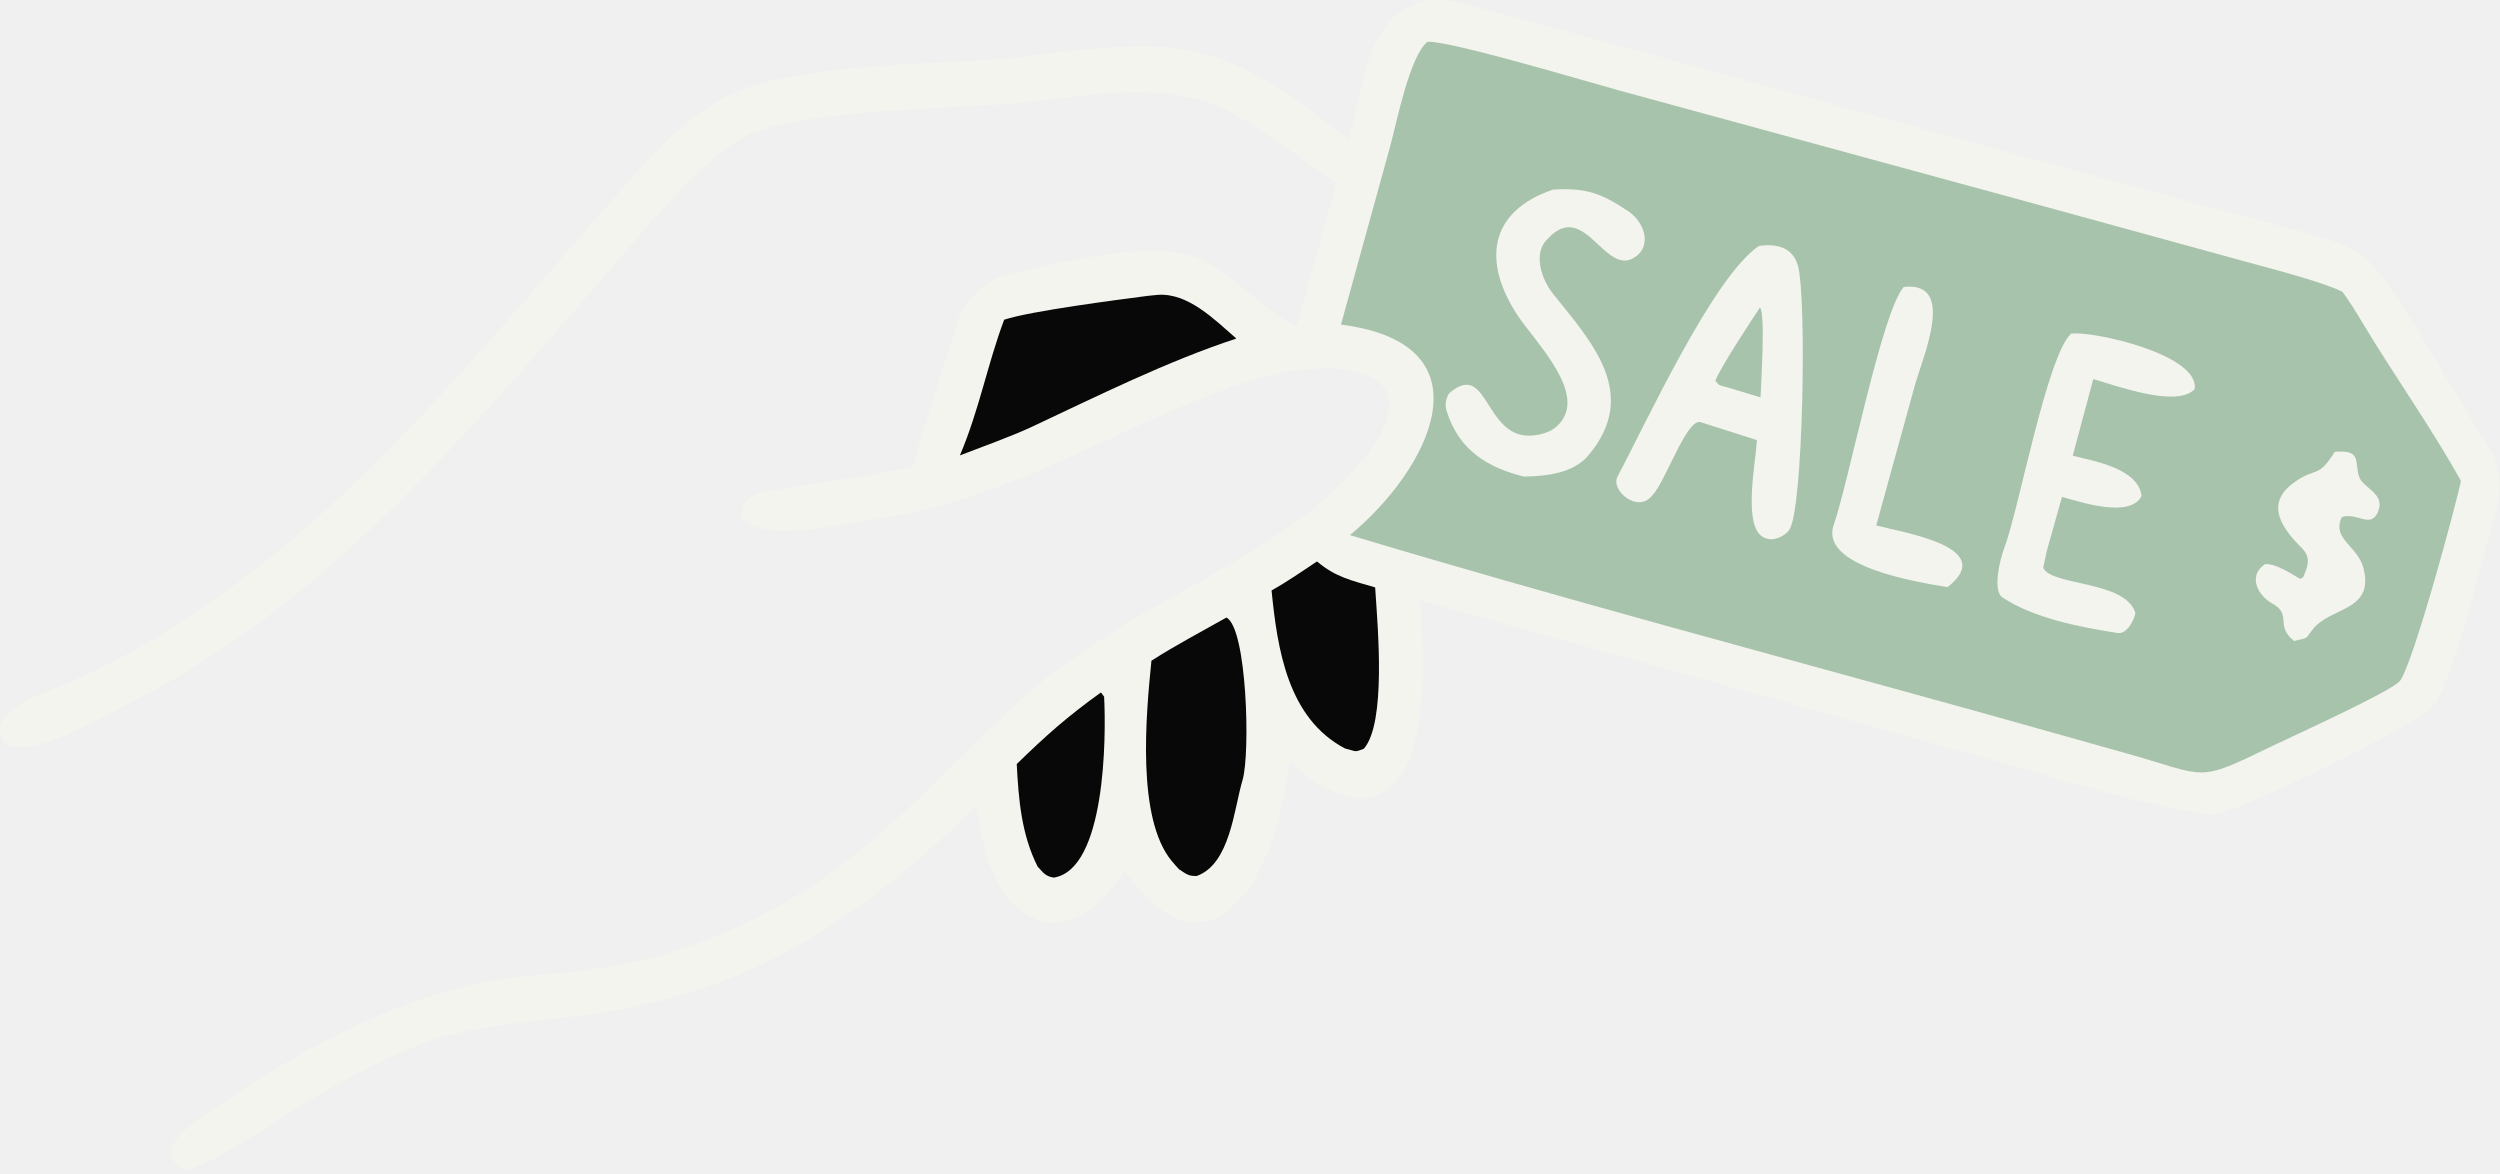
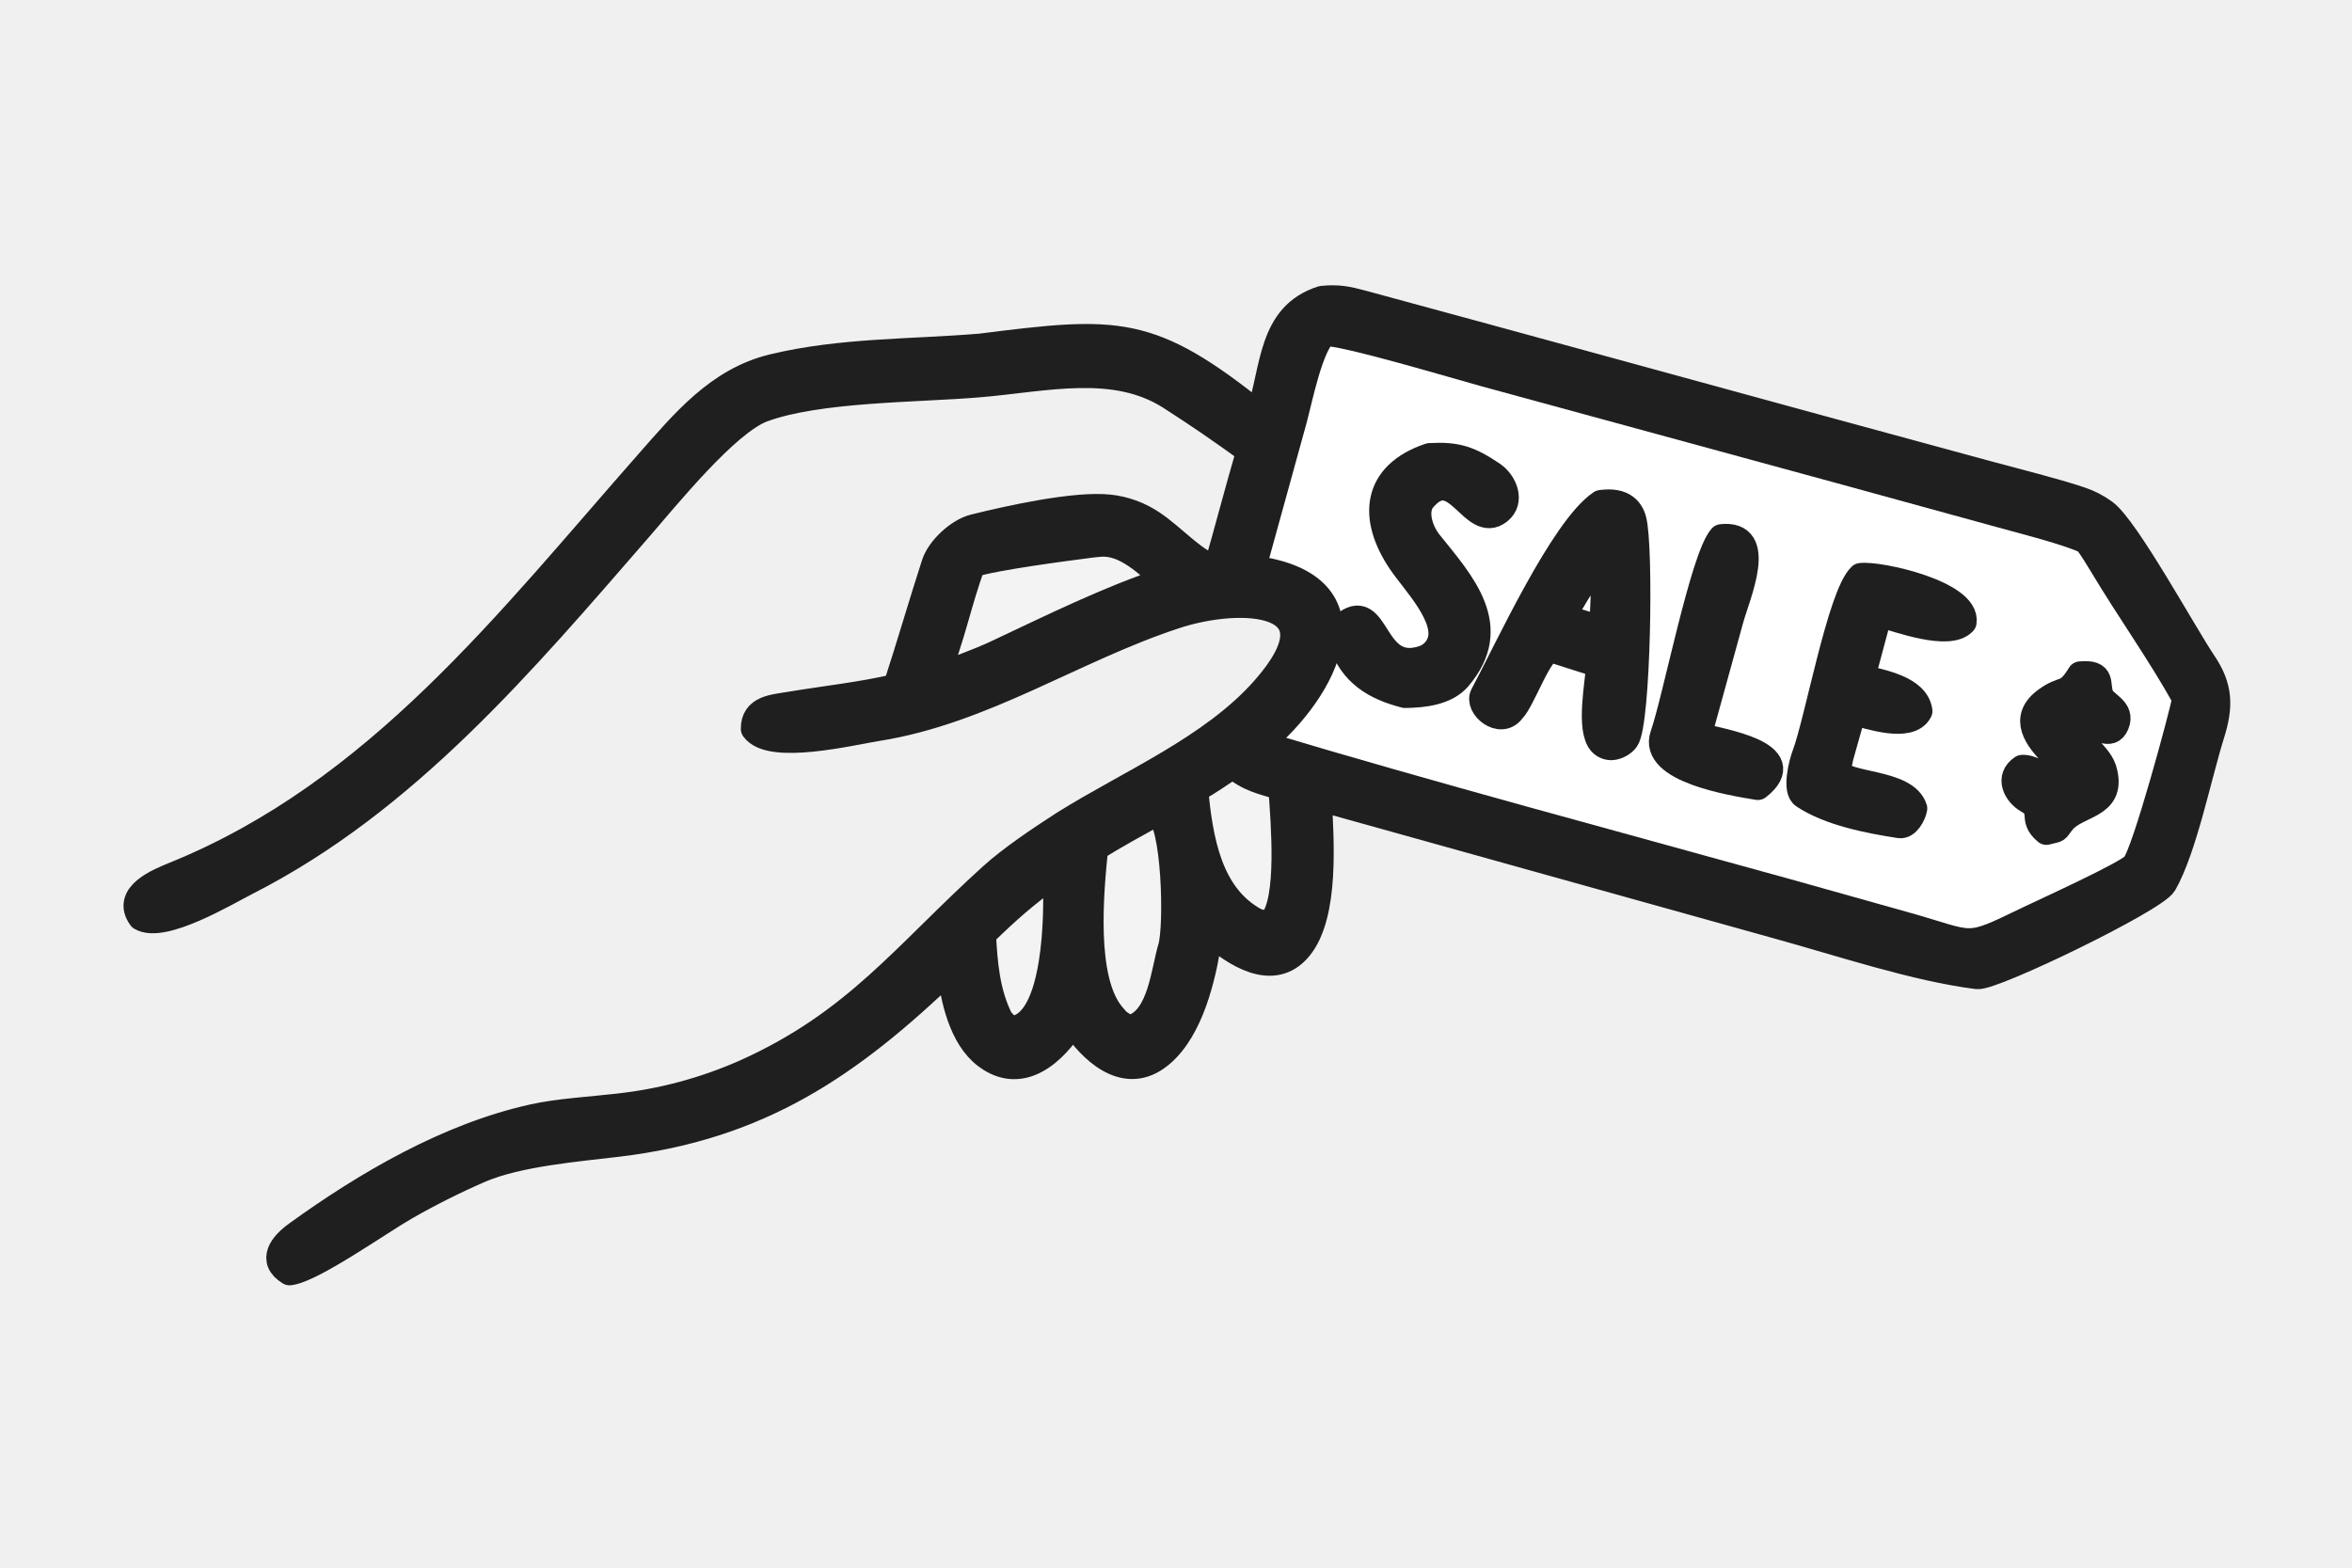
- <svg xmlns="http://www.w3.org/2000/svg" width="765" height="359" viewBox="0 0 765 359" fill="none">
-   <style>
-   [fill="#8CA88C"] { fill: #A8C3AC; }
-   [stroke="#8CA88C"] { stroke: #A8C3AC; }
-   [fill="#FCFAF7"] { fill: #F4F4EF; }
-   [stroke="#FCFAF7"] { stroke: #F4F4EF; }
-   [fill="#050504"] { fill: #080808; }
-   [stroke="#050504"] { stroke: #080808; }
- </style>
-   <path d="M435.752 0.208C441.612 -0.377 444.978 0.303 450.616 1.831C506.068 16.862 561.495 32.107 616.914 47.248L680.534 64.566C690.794 67.368 704.694 70.776 714.434 74.045C717.614 75.095 720.604 76.63 723.314 78.597C731.274 84.311 752.604 123.422 759.684 133.912C765.664 142.765 766.064 149.681 762.634 160.481C757.884 175.649 752.604 202.177 745.214 215.192C741.884 221.048 682.304 249.916 676.574 249.198C653.914 246.355 626.114 237.044 603.734 230.872L434.566 183.684C435.235 198.544 437.518 226.658 427.298 238.896C417.607 250.501 403.417 240.816 394.553 233.118C394.218 235.252 393.865 237.383 393.494 239.511C391.206 252.675 386.279 271.164 374.917 279.19C362.645 287.858 350.703 276.278 344.175 266.325C337.38 276.975 325.42 288.419 312.262 278.494C303.24 271.689 300.201 257.367 298.969 246.493C262.118 281.973 229.074 304.588 176.92 310.825C161.686 312.647 140.478 314.397 126.574 320.254C117.119 324.348 107.897 328.962 98.951 334.076C89.461 339.495 64.555 357.169 56.25 358.08C48.904 353.578 53.622 347.825 58.836 344.057C84.5 325.51 114.6 307.941 145.766 301.032C155.405 298.895 167.285 298.281 177.042 297.135C193.116 295.38 208.824 291.16 223.615 284.625C264.493 266.309 282.239 241.458 314.234 212.466C321.685 205.714 332.176 198.769 340.702 193.228C364.991 178.02 395.379 165.34 414.446 143.738C443.805 110.474 406.131 108.544 381.362 116.853C344.485 129.001 311.126 151.89 272.226 158.01C262.955 159.469 232.962 166.832 226.897 158.274C226.843 150.67 234.023 150.428 240.206 149.392C253.319 147.195 266.178 145.886 279.17 142.849C284.053 127.904 288.478 112.531 293.299 97.643C295.103 92.07 302.163 85.569 307.789 84.174C320.671 80.98 344.899 75.562 357.646 76.938C363.302 77.562 368.72 79.557 373.429 82.751C381.161 87.95 387.184 95.376 396.051 99.35L396.856 99.705C401.031 85.224 404.771 70.683 409.043 56.118C398.804 48.72 390.661 43.084 380.034 36.265C359.394 23.021 333.976 29.588 309.52 31.636C286.51 33.564 250.65 33.211 230.196 40.742C216.868 45.649 194.605 73.329 184.62 84.794C142.194 133.601 99.192 184.777 40.511 214.658C32.822 218.573 9.734 232.43 1.614 227.665C-4.404 219.323 7.896 214.392 14.137 211.858C88.673 181.582 136.805 118.581 188.292 60.161C201.185 45.532 213.863 30.114 233.908 25.275C258.936 19.233 284.678 19.875 310.217 17.755C360.741 11.368 372.433 10.519 412.61 42.748C418.154 25.833 416.721 6.261 435.752 0.208Z" fill="#FCFAF7" />
-   <path d="M436.794 12.797C443.447 12.32 486.316 25.209 496.013 27.835L625.934 63.266L685.374 79.585C693.014 81.708 710.344 86.063 716.794 89.29C718.754 91.91 720.934 95.445 722.634 98.285C732.374 114.575 743.864 130.593 753.044 147.161C751.934 153.059 738.124 204.416 734.254 208.5C731.034 211.902 701.774 225.165 695.184 228.337C671.574 239.783 676.034 237.629 650.024 230.343L606.154 218.028C542.926 200.476 475.581 182.554 413.06 163.748C437.423 143.662 456.929 105.281 410.334 99.326L425.45 44.564C427.443 37.209 431.378 17.16 436.794 12.797Z" fill="#8CA88C" />
-   <path d="M538.235 75.254C541.008 74.893 544.156 74.868 546.624 76.371C548.488 77.506 549.609 79.291 550.176 81.365C552.88 91.252 551.787 155.897 547.547 162.095C546.483 163.649 544.179 164.887 542.317 165.003C540.886 165.093 539.364 164.503 538.402 163.461C533.766 158.434 537.265 141.427 537.613 134.672L520.202 129.123C515.938 128.425 509.4 147.886 505.65 151.476C501.34 157.371 492.696 150.044 494.985 145.779C503.509 129.888 524.161 84.736 538.235 75.254Z" fill="#FCFAF7" />
-   <path d="M538.559 94.077C540.273 96.028 538.863 117.574 538.724 121.609L528.713 118.57C526.029 117.791 526.4 118.337 524.881 116.547C526.478 112.326 535.693 98.422 538.559 94.077Z" fill="#8CA88C" />
-   <path d="M633.764 102.091C640.724 101.245 673.084 108.524 671.564 119.052C666.174 124.914 647.564 117.995 640.544 115.996L634.254 139.454C640.994 141.18 654.224 143.317 655.324 151.753C651.794 158.785 636.434 153.509 630.974 152.047L626.344 168.478L625.224 173.716C627.584 179.397 650.324 177.507 653.424 187.568C653.024 189.87 650.764 194.123 648.014 193.698C636.834 191.964 622.394 189.205 612.884 182.895C609.524 180.935 612.094 170.868 613.284 167.756C617.834 155.865 626.294 108.998 633.764 102.091Z" fill="#FCFAF7" />
-   <path d="M475.255 58.017C485.239 57.436 489.915 59.037 498.397 64.744C502.765 67.683 505.588 74.559 500.796 78.319C491.262 85.798 485.082 60.429 473.484 73.186C469.088 77.385 471.582 85.365 475.185 89.853C487.229 104.854 501.845 120.661 485.978 139.416C481.441 144.779 473.268 145.738 466.277 145.832C455.137 142.984 446.618 137.918 442.764 126.061C442.07 123.927 442.304 122.259 443.451 120.349C456.528 109.011 453.722 138.65 472.843 132.47C475.575 131.599 477.79 129.578 478.908 126.938C482.927 117.652 469.504 104.107 464.618 96.835C453.77 80.687 455.06 64.847 475.255 58.017Z" fill="#FCFAF7" />
-   <path d="M582.554 87.811C598.744 85.998 588.404 108.998 585.904 118.069L574.124 160.798C582.314 162.953 611.604 167.433 595.944 179.654C586.374 178.094 556.649 173.313 561.123 160.588C565.69 147.601 575.834 95.302 582.554 87.811Z" fill="#FCFAF7" />
-   <path d="M714.424 138.269C723.174 137.48 720.224 141.821 722.034 146.228C723.344 149.393 730.004 151.109 727.654 156.619C725.394 161.921 721.264 156.636 716.594 158.225C713.324 165.116 721.834 167.067 723.344 174.373C726.274 186.981 713.264 185.739 707.894 192.359C704.934 196.01 706.914 194.826 701.984 196.15C695.884 191.159 701.674 188.217 695.214 184.605C690.874 182.179 687.754 176.171 693.094 172.634C696.364 172.382 700.914 175.446 703.794 177.131L704.744 176.683C706.184 173.332 707.234 170.812 704.504 167.849C698.634 162.017 692.784 154.425 701.764 147.809C708.764 142.649 709.174 146.718 714.424 138.269Z" fill="#FCFAF7" />
-   <path d="M351.04 90.552C352.088 90.424 353.139 90.318 354.192 90.233C363.532 89.515 371.615 97.78 378.328 103.592C357.253 110.513 335.969 121.112 315.794 130.584C309.512 133.529 300.377 136.778 293.728 139.355C299.694 125.291 302.133 111.537 307.274 97.829C315.356 95.163 341.788 91.765 351.04 90.552Z" fill="#050504" />
-   <path d="M375.277 188.972C381.601 192.136 382.612 230.679 380.228 238.667C377.6 247.473 376.444 264.397 366.206 268.048C363.633 268.143 362.965 267.408 360.79 266.002C360.002 265.165 359.241 264.304 358.508 263.419C347.744 250.315 350.663 218.708 352.341 202.18C359.461 197.613 367.832 193.145 375.277 188.972Z" fill="#050504" />
-   <path d="M403.003 171.799C408.765 176.679 413.633 177.613 420.8 179.748L420.917 181.534C421.595 192.023 424.206 221.292 417.332 229.119C414.372 230.291 415.158 229.911 411.551 229.024C394.062 219.785 390.892 198.735 389.095 180.674C393.731 178.105 398.549 174.749 403.003 171.799Z" fill="#050504" />
-   <path d="M336.883 211.887L337.862 213.181C338.509 225.644 338.313 266.057 322.445 268.555C319.869 268.126 319.321 267.114 317.506 265.168C312.553 255.315 311.68 244.627 311.119 233.803C320.142 224.99 326.653 219.236 336.883 211.887Z" fill="#050504" />
+ <svg xmlns="http://www.w3.org/2000/svg" width="48" height="32" viewBox="-50.18 -109.67 864.50 576.34" fill="none">
+   <path d="M435.752 0.208C441.612 -0.377 444.978 0.303 450.616 1.831C506.068 16.862 561.495 32.107 616.914 47.248L680.534 64.566C690.794 67.368 704.694 70.776 714.434 74.045C717.614 75.095 720.604 76.63 723.314 78.597C731.274 84.311 752.604 123.422 759.684 133.912C765.664 142.765 766.064 149.681 762.634 160.481C757.884 175.649 752.604 202.177 745.214 215.192C741.884 221.048 682.304 249.916 676.574 249.198C653.914 246.355 626.114 237.044 603.734 230.872L434.566 183.684C435.235 198.544 437.518 226.658 427.298 238.896C417.607 250.501 403.417 240.816 394.553 233.118C394.218 235.252 393.865 237.383 393.494 239.511C391.206 252.675 386.279 271.164 374.917 279.19C362.645 287.858 350.703 276.278 344.175 266.325C337.38 276.975 325.42 288.419 312.262 278.494C303.24 271.689 300.201 257.367 298.969 246.493C262.118 281.973 229.074 304.588 176.92 310.825C161.686 312.647 140.478 314.397 126.574 320.254C117.119 324.348 107.897 328.962 98.951 334.076C89.461 339.495 64.555 357.169 56.25 358.08C48.904 353.578 53.622 347.825 58.836 344.057C84.5 325.51 114.6 307.941 145.766 301.032C155.405 298.895 167.285 298.281 177.042 297.135C193.116 295.38 208.824 291.16 223.615 284.625C264.493 266.309 282.239 241.458 314.234 212.466C321.685 205.714 332.176 198.769 340.702 193.228C364.991 178.02 395.379 165.34 414.446 143.738C443.805 110.474 406.131 108.544 381.362 116.853C344.485 129.001 311.126 151.89 272.226 158.01C262.955 159.469 232.962 166.832 226.897 158.274C226.843 150.67 234.023 150.428 240.206 149.392C253.319 147.195 266.178 145.886 279.17 142.849C284.053 127.904 288.478 112.531 293.299 97.643C295.103 92.07 302.163 85.569 307.789 84.174C320.671 80.98 344.899 75.562 357.646 76.938C363.302 77.562 368.72 79.557 373.429 82.751C381.161 87.95 387.184 95.376 396.051 99.35L396.856 99.705C401.031 85.224 404.771 70.683 409.043 56.118C398.804 48.72 390.661 43.084 380.034 36.265C359.394 23.021 333.976 29.588 309.52 31.636C286.51 33.564 250.65 33.211 230.196 40.742C216.868 45.649 194.605 73.329 184.62 84.794C142.194 133.601 99.192 184.777 40.511 214.658C32.822 218.573 9.734 232.43 1.614 227.665C-4.404 219.323 7.896 214.392 14.137 211.858C88.673 181.582 136.805 118.581 188.292 60.161C201.185 45.532 213.863 30.114 233.908 25.275C258.936 19.233 284.678 19.875 310.217 17.755C360.741 11.368 372.433 10.519 412.61 42.748C418.154 25.833 416.721 6.261 435.752 0.208Z" fill="#1F1F1F" stroke="#1F1F1F" stroke-width="9.57" stroke-linejoin="round" />
+   <path d="M436.794 12.797C443.447 12.32 486.316 25.209 496.013 27.835L625.934 63.266L685.374 79.585C693.014 81.708 710.344 86.063 716.794 89.29C718.754 91.91 720.934 95.445 722.634 98.285C732.374 114.575 743.864 130.593 753.044 147.161C751.934 153.059 738.124 204.416 734.254 208.5C731.034 211.902 701.774 225.165 695.184 228.337C671.574 239.783 676.034 237.629 650.024 230.343L606.154 218.028C542.926 200.476 475.581 182.554 413.06 163.748C437.423 143.662 456.929 105.281 410.334 99.326L425.45 44.564C427.443 37.209 431.378 17.16 436.794 12.797Z" fill="#FFFFFF" stroke="#1F1F1F" stroke-width="9.57" stroke-linejoin="round" />
+   <path d="M538.235 75.254C541.008 74.893 544.156 74.868 546.624 76.371C548.488 77.506 549.609 79.291 550.176 81.365C552.88 91.252 551.787 155.897 547.547 162.095C546.483 163.649 544.179 164.887 542.317 165.003C540.886 165.093 539.364 164.503 538.402 163.461C533.766 158.434 537.265 141.427 537.613 134.672L520.202 129.123C515.938 128.425 509.4 147.886 505.65 151.476C501.34 157.371 492.696 150.044 494.985 145.779C503.509 129.888 524.161 84.736 538.235 75.254Z" fill="#1F1F1F" stroke="#1F1F1F" stroke-width="9.57" stroke-linejoin="round" />
+   <path d="M538.559 94.077C540.273 96.028 538.863 117.574 538.724 121.609L528.713 118.57C526.029 117.791 526.4 118.337 524.881 116.547C526.478 112.326 535.693 98.422 538.559 94.077Z" fill="#FFFFFF" stroke="#1F1F1F" stroke-width="9.57" stroke-linejoin="round" />
+   <path d="M633.764 102.091C640.724 101.245 673.084 108.524 671.564 119.052C666.174 124.914 647.564 117.995 640.544 115.996L634.254 139.454C640.994 141.18 654.224 143.317 655.324 151.753C651.794 158.785 636.434 153.509 630.974 152.047L626.344 168.478L625.224 173.716C627.584 179.397 650.324 177.507 653.424 187.568C653.024 189.87 650.764 194.123 648.014 193.698C636.834 191.964 622.394 189.205 612.884 182.895C609.524 180.935 612.094 170.868 613.284 167.756C617.834 155.865 626.294 108.998 633.764 102.091Z" fill="#1F1F1F" stroke="#1F1F1F" stroke-width="9.57" stroke-linejoin="round" />
+   <path d="M475.255 58.017C485.239 57.436 489.915 59.037 498.397 64.744C502.765 67.683 505.588 74.559 500.796 78.319C491.262 85.798 485.082 60.429 473.484 73.186C469.088 77.385 471.582 85.365 475.185 89.853C487.229 104.854 501.845 120.661 485.978 139.416C481.441 144.779 473.268 145.738 466.277 145.832C455.137 142.984 446.618 137.918 442.764 126.061C442.07 123.927 442.304 122.259 443.451 120.349C456.528 109.011 453.722 138.65 472.843 132.47C475.575 131.599 477.79 129.578 478.908 126.938C482.927 117.652 469.504 104.107 464.618 96.835C453.77 80.687 455.06 64.847 475.255 58.017Z" fill="#1F1F1F" stroke="#1F1F1F" stroke-width="9.57" stroke-linejoin="round" />
+   <path d="M582.554 87.811C598.744 85.998 588.404 108.998 585.904 118.069L574.124 160.798C582.314 162.953 611.604 167.433 595.944 179.654C586.374 178.094 556.649 173.313 561.123 160.588C565.69 147.601 575.834 95.302 582.554 87.811Z" fill="#1F1F1F" stroke="#1F1F1F" stroke-width="9.57" stroke-linejoin="round" />
+   <path d="M714.424 138.269C723.174 137.48 720.224 141.821 722.034 146.228C723.344 149.393 730.004 151.109 727.654 156.619C725.394 161.921 721.264 156.636 716.594 158.225C713.324 165.116 721.834 167.067 723.344 174.373C726.274 186.981 713.264 185.739 707.894 192.359C704.934 196.01 706.914 194.826 701.984 196.15C695.884 191.159 701.674 188.217 695.214 184.605C690.874 182.179 687.754 176.171 693.094 172.634C696.364 172.382 700.914 175.446 703.794 177.131L704.744 176.683C706.184 173.332 707.234 170.812 704.504 167.849C698.634 162.017 692.784 154.425 701.764 147.809C708.764 142.649 709.174 146.718 714.424 138.269Z" fill="#1F1F1F" stroke="#1F1F1F" stroke-width="9.57" stroke-linejoin="round" />
+   <path d="M351.04 90.552C352.088 90.424 353.139 90.318 354.192 90.233C363.532 89.515 371.615 97.78 378.328 103.592C357.253 110.513 335.969 121.112 315.794 130.584C309.512 133.529 300.377 136.778 293.728 139.355C299.694 125.291 302.133 111.537 307.274 97.829C315.356 95.163 341.788 91.765 351.04 90.552Z" fill="#F3F3F3" stroke="#1F1F1F" stroke-width="9.57" stroke-linejoin="round" />
+   <path d="M375.277 188.972C381.601 192.136 382.612 230.679 380.228 238.667C377.6 247.473 376.444 264.397 366.206 268.048C363.633 268.143 362.965 267.408 360.79 266.002C360.002 265.165 359.241 264.304 358.508 263.419C347.744 250.315 350.663 218.708 352.341 202.18C359.461 197.613 367.832 193.145 375.277 188.972Z" fill="#F3F3F3" stroke="#1F1F1F" stroke-width="9.57" stroke-linejoin="round" />
+   <path d="M403.003 171.799C408.765 176.679 413.633 177.613 420.8 179.748L420.917 181.534C421.595 192.023 424.206 221.292 417.332 229.119C414.372 230.291 415.158 229.911 411.551 229.024C394.062 219.785 390.892 198.735 389.095 180.674C393.731 178.105 398.549 174.749 403.003 171.799Z" fill="#F3F3F3" stroke="#1F1F1F" stroke-width="9.57" stroke-linejoin="round" />
+   <path d="M336.883 211.887L337.862 213.181C338.509 225.644 338.313 266.057 322.445 268.555C319.869 268.126 319.321 267.114 317.506 265.168C312.553 255.315 311.68 244.627 311.119 233.803C320.142 224.99 326.653 219.236 336.883 211.887Z" fill="#F3F3F3" stroke="#1F1F1F" stroke-width="9.57" stroke-linejoin="round" />
</svg>
